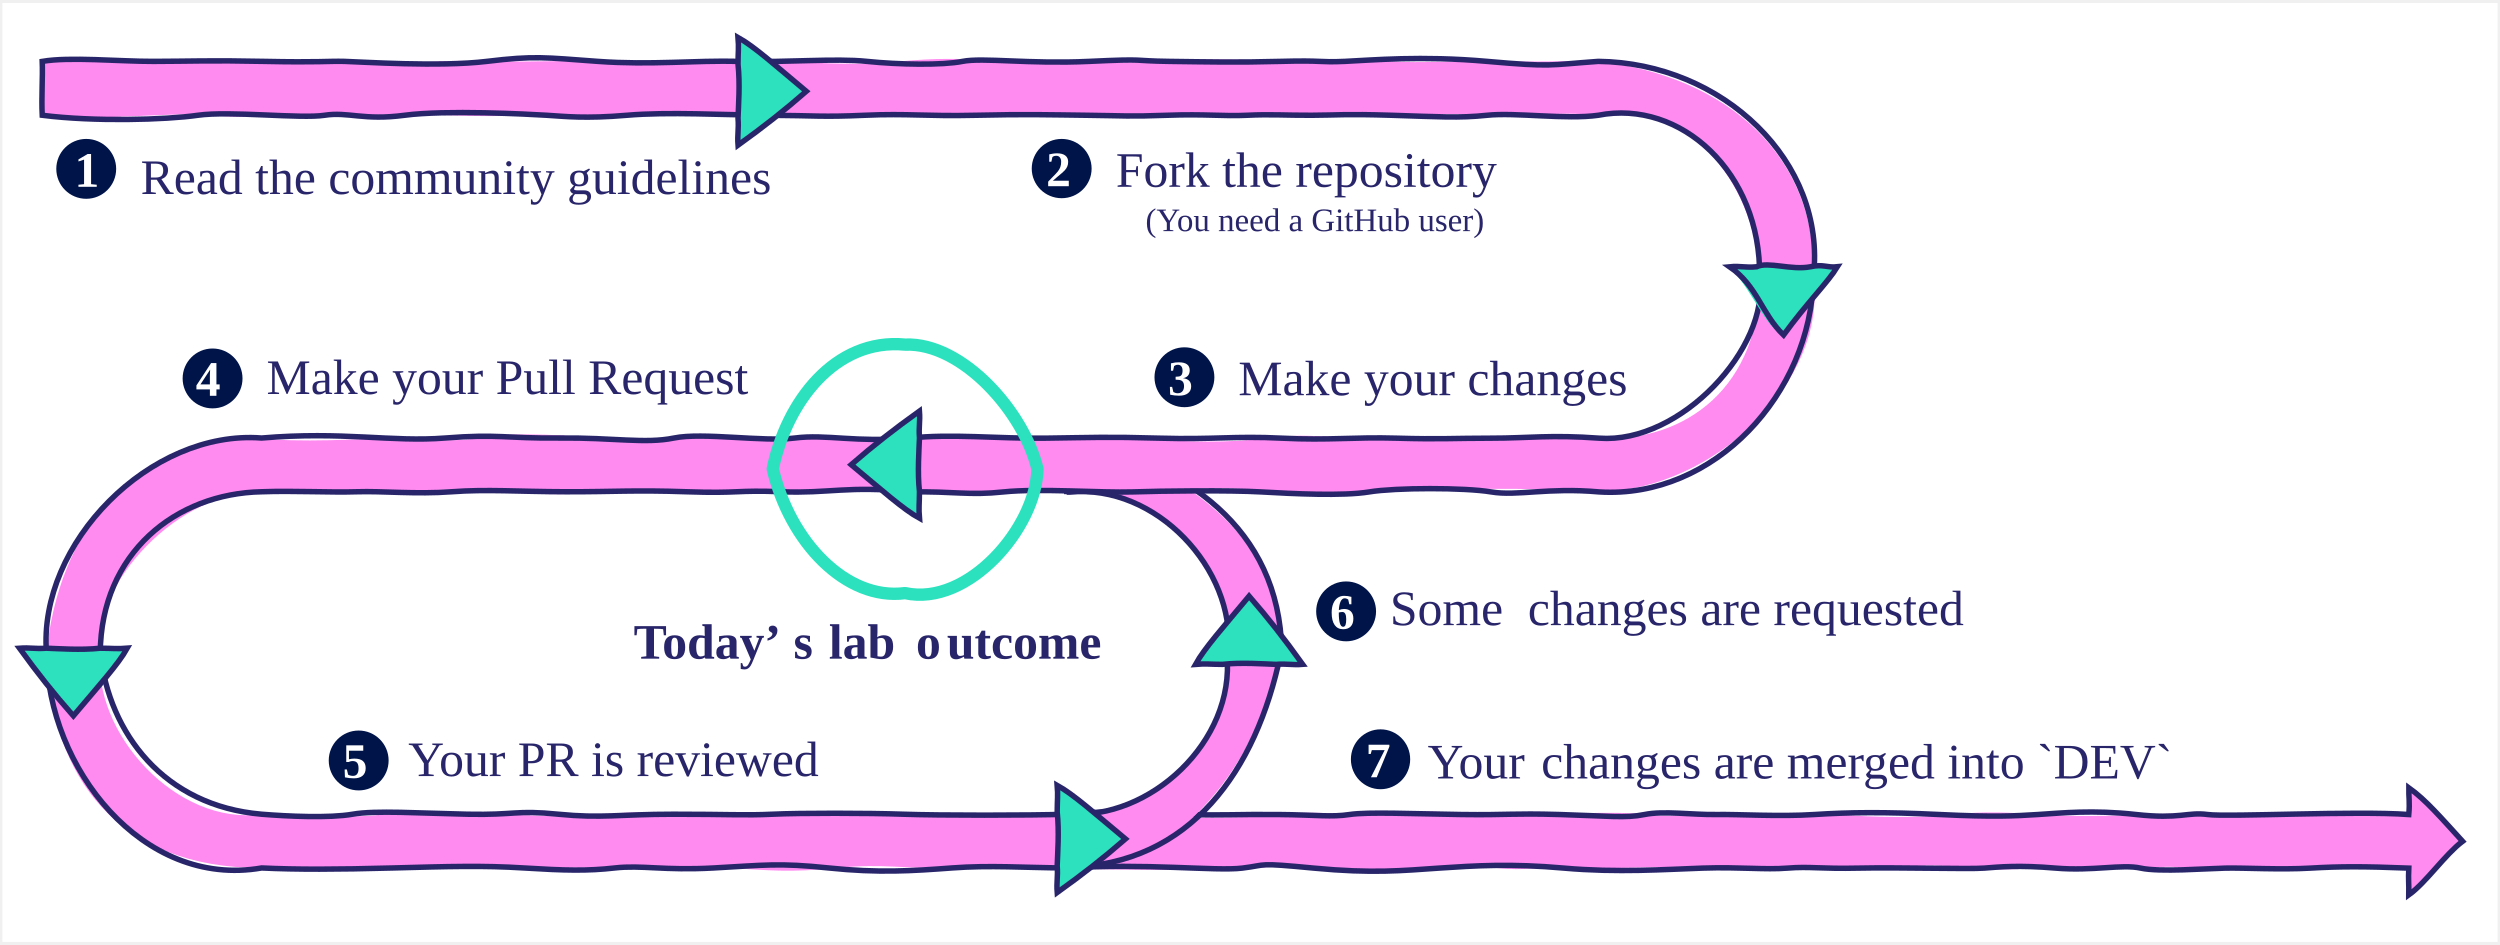
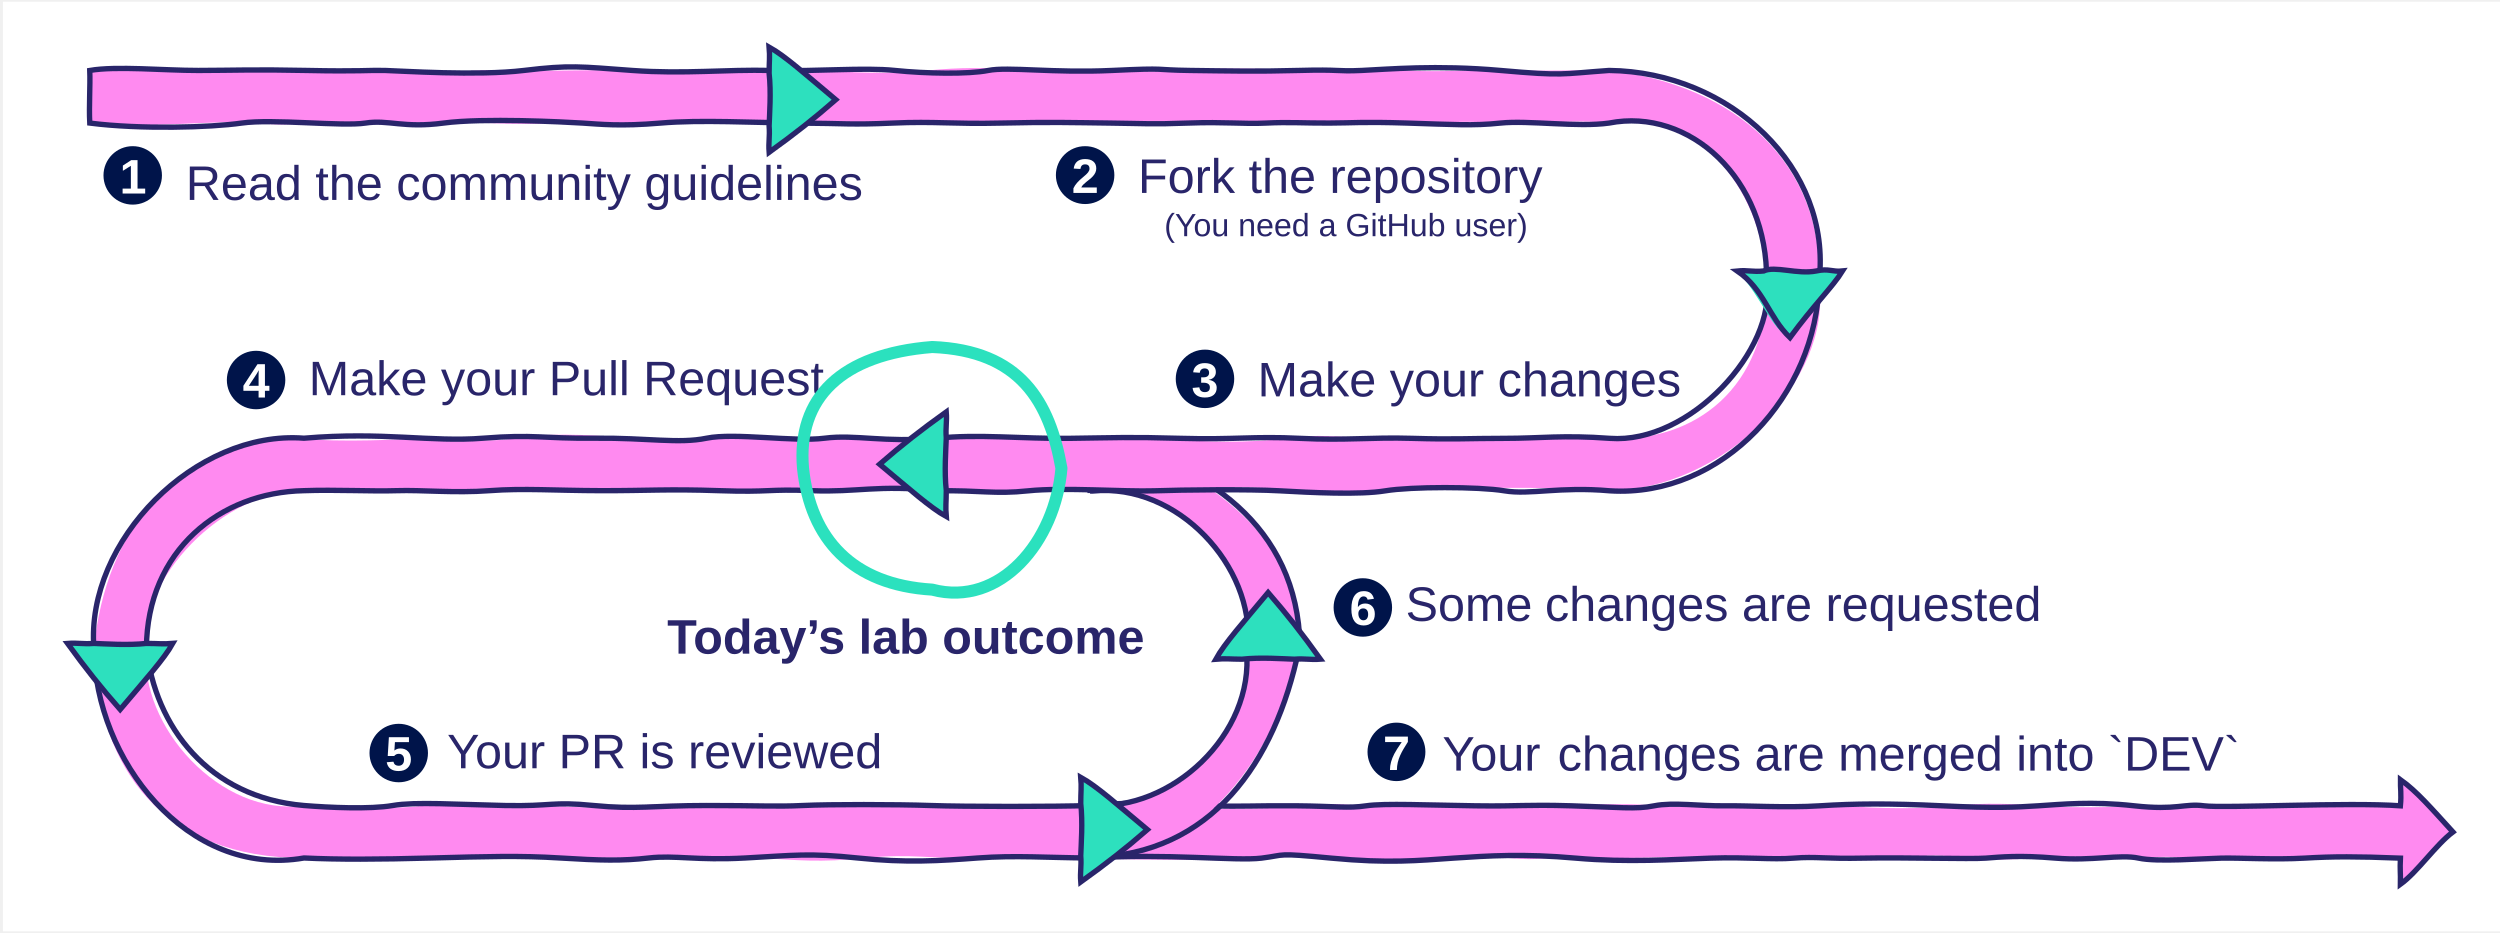
- <svg xmlns="http://www.w3.org/2000/svg" width="4175" height="1577" xml:space="preserve" overflow="hidden">
-   <g transform="translate(-142 -476)">
+ <svg xmlns="http://www.w3.org/2000/svg" width="4276" height="1595" xml:space="preserve" overflow="hidden">
+   <g transform="translate(-59 -458)">
    <g>
-       <rect x="146" y="481" width="4167" height="1568" fill="#FFFFFF" fill-opacity="1" />
+       <rect x="64" y="461" width="4271" height="1590" fill="#FFFFFF" fill-opacity="1" />
      <path d="M0 357 0 357C-12.605 192.895 154.039 45.745 354.116 3.092 355.365 3.037 357.825 3.239 359 3.092 358.845 1.799 358.947 0.797 359 0 358.833 18.15 357.096 24.378 359 47.717 359.124 65.826 356.732 73.864 359 95.433 358.905 94.002 359.105 93.043 359 92.341 357.616 92.237 356.133 92.435 354.116 92.341 218.436 68.776 85.233 210.574 89.302 357 62.636 361.02 19.838 358.31 0 357Z" fill="#FF8AF0" fill-rule="evenodd" fill-opacity="1" transform="matrix(-1 0 0 1 2282.5 1205.5)" />
      <path d="M0 357 0 357C4.126 152.291 162.123 43.392 354.116 3.092 355.429 2.9 357.273 3.228 359 3.092 359.098 1.803 358.926 0.868 359 0 359.084 18.104 360.847 27.059 359 47.717 359.873 70.989 356.941 72.814 359 95.433 359.083 94.517 358.988 93.556 359 92.341 357.231 92.427 355.193 92.187 354.116 92.341 209.473 78.054 77.624 221.602 89.302 357 65.213 360.411 34.337 355.373 0 357Z" stroke="#29256A" stroke-width="9.167" stroke-linecap="butt" stroke-linejoin="miter" stroke-miterlimit="8" stroke-opacity="1" fill="none" fill-rule="evenodd" transform="matrix(-1 0 0 1 2282.5 1205.5)" />
      <path d="M212.5 578.5C247.216 572.195 311.436 583.988 372.129 578.5 432.821 573.012 442.624 573.197 479.785 578.5 516.947 583.803 639.746 574.177 717.372 578.5 794.998 582.823 843.731 580.846 877.001 578.5 910.271 576.154 986.727 579.685 1036.63 578.5 1086.53 577.315 1170.37 578.679 1274.22 578.5 1378.06 578.322 1372.3 584.593 1407.86 578.5 1443.42 572.408 1528.91 589.737 1645.45 578.5 1761.98 567.264 1813.29 582.996 1883.03 578.5 1952.78 574.004 1991.85 583.516 2068.65 578.5 2145.45 573.484 2217.38 575.249 2306.24 578.5 2395.09 581.752 2419.65 575.122 2465.86 578.5 2512.08 581.878 2581.96 577.088 2625.49 578.5 2669.02 579.913 2751.48 577.395 2811.11 578.5 3031.61 603.766 3177.23 741.134 3170.39 938.5L3170.39 938.5C3171.73 938.575 3172.12 938.497 3173.5 938.5 3155.07 939.106 3137.75 937.24 3125.48 938.5 3110.44 940.267 3090.92 938.074 3077.46 938.5 3078.88 938.346 3079.49 938.615 3080.57 938.5 3075.53 786.205 2958.03 632.782 2811.11 668.5 2755.13 663.303 2741.7 667.269 2677.47 668.5 2613.23 669.731 2580.78 663.232 2517.84 668.5 2454.89 673.769 2444.7 669.438 2410.18 668.5 2375.66 667.562 2336.5 668.924 2302.52 668.5 2268.54 668.076 2136.51 662.541 2090.92 668.5 2045.33 674.459 1986.2 662.964 1957.28 668.5 1928.35 674.037 1820.3 665.294 1719.69 668.5 1619.08 671.706 1638.78 672.602 1560.06 668.5 1481.34 664.399 1503.43 673.861 1452.41 668.5 1401.38 663.139 1319.77 667.703 1240.81 668.5 1161.84 669.297 1172.41 672.775 1107.16 668.5 1041.92 664.225 995.526 673.224 895.562 668.5 795.599 663.776 769.457 671.182 657.975 668.5 546.494 665.818 566.723 675.142 498.347 668.5 429.97 661.858 311.391 679.113 212.5 668.5 209.649 632.015 212.438 620.659 212.5 578.5Z" fill="#FF8AF0" fill-rule="evenodd" fill-opacity="1" />
      <path d="M212.5 578.5C258.471 570.624 339.459 578.566 398.114 578.5 456.77 578.434 493.799 576.546 583.729 578.5 673.66 580.454 689.901 577.792 717.372 578.5 744.843 579.208 875.19 588.142 954.959 578.5 1034.73 568.859 1050.81 571.997 1140.57 578.5 1230.33 585.003 1300.12 576.497 1378.16 578.5 1456.2 580.504 1536.52 572.968 1589.76 578.5 1643 584.033 1715.59 585.252 1749.39 578.5 1783.19 571.749 1860.67 583.249 1960.99 578.5 2061.32 573.752 2029.6 577.676 2094.63 578.5 2159.66 579.324 2206.74 580.534 2280.25 578.5 2353.76 576.467 2342.89 580.51 2387.91 578.5 2432.92 576.49 2515.44 568.75 2625.49 578.5 2735.55 588.25 2727.2 584.476 2811.11 578.5 3018.36 580.785 3192.89 745.68 3170.39 938.5L3170.39 938.5C3171.55 938.448 3171.98 938.571 3173.5 938.5 3160.84 938.95 3147.86 938.161 3125.48 938.5 3107.64 940.423 3091.42 939.402 3077.46 938.5 3078.26 938.401 3079.01 938.458 3080.57 938.5 3083.06 763.298 2948.09 641.432 2811.11 668.5 2757.56 676.076 2672.99 663.494 2625.49 668.5 2577.99 673.506 2544 670.903 2465.86 668.5 2387.73 666.097 2375.37 668.327 2332.22 668.5 2289.08 668.674 2264.26 666.566 2224.56 668.5 2184.87 670.434 2155 666.124 2090.92 668.5 2026.84 670.876 2018.59 669.227 1957.28 668.5 1895.96 667.773 1855.22 666.507 1771.66 668.5 1688.11 670.493 1658.69 665.268 1586.05 668.5 1513.41 671.733 1505.09 669.005 1426.42 668.5 1347.75 667.996 1258.7 662.535 1188.83 668.5 1118.96 674.465 1085.31 670.352 1055.19 668.5 1025.07 666.648 886.095 659.372 817.604 668.5 749.113 677.629 723.559 662.342 683.961 668.5 644.363 674.659 525.787 660.832 472.361 668.5 418.934 676.169 299.004 679.55 212.5 668.5 210.995 638.947 213.578 604.534 212.5 578.5Z" stroke="#29256A" stroke-width="9.167" stroke-linecap="butt" stroke-linejoin="miter" stroke-miterlimit="8" stroke-opacity="1" fill="none" fill-rule="evenodd" />
      <path d="M0 1513C1.024 1447.93-3.667 1386.68 0 1309.47 3.667 1232.26-7.817 1158.51 0 1094.41 7.817 1030.32 8.028 963.756 0 902.4-8.028 841.044-5.135 765.825 0 710.387 5.135 654.949 8.434 458.953 0 360.924 3.332 169.082 185.024-20.601 357.496 3.112 358.126 3.088 358.553 3.153 359 3.112 359.05 1.872 358.947 1.395 359 0 360.349 14.455 359.556 30.594 359 48.026 361.216 66.048 360.004 85.247 359 96.053 359.081 94.851 359.128 93.758 359 92.941 358.35 92.954 358.045 93.013 357.496 92.941 177.709 91.102 81.914 215.046 89.75 360.924 96.132 443.689 88.267 454.867 89.75 529.895 91.233 604.923 87.34 641.19 89.75 744.949 92.161 848.709 97.72 850.169 89.75 913.921 81.78 977.672 82.493 1050.22 89.75 1117.45 97.007 1184.69 88.045 1288.59 89.75 1332.51 91.455 1376.43 90.446 1444.87 89.75 1513 52.324 1516.71 34.664 1508.77 0 1513Z" fill="#FF8AF0" fill-rule="evenodd" fill-opacity="1" transform="matrix(-6.12323e-17 -1 -1 6.12323e-17 3173.5 1297.5)" />
      <path d="M0 1513C1.186 1435.77-6.186 1414.16 0 1355.55 6.186 1296.94-1.72 1189.75 0 1140.5 1.72 1091.24 3.027 978.288 0 925.441-3.027 872.595-7.253 788.485 0 744.949 7.253 701.414 7.391 585.488 0 541.416-7.391 497.344 7.679 447.425 0 360.924-12.17 168.651 164.346 7.083 357.496 3.112 358.051 3.163 358.451 3.075 359 3.112 359.05 1.726 358.902 0.687 359 0 359.638 13.779 356.649 37.731 359 48.026 357.484 62.198 359.544 79.51 359 96.053 358.876 94.649 358.852 93.609 359 92.941 358.418 92.87 358.16 92.944 357.496 92.941 242.019 76.049 79.613 224.443 89.75 360.924 95.693 441.742 89.751 478.768 89.75 541.416 89.749 604.064 87.579 626.415 89.75 698.866 91.921 771.317 85.788 811.286 89.75 890.879 93.712 970.472 87.14 1004.18 89.75 1094.41 92.36 1184.65 90.75 1206.85 89.75 1286.43 88.75 1366 97.574 1442.5 89.75 1513 67.506 1509.5 39.159 1508.79 0 1513Z" stroke="#29256A" stroke-width="9.167" stroke-linecap="butt" stroke-linejoin="miter" stroke-miterlimit="8" stroke-opacity="1" fill="none" fill-rule="evenodd" transform="matrix(-6.12323e-17 -1 -1 6.12323e-17 3173.5 1297.5)" />
      <path d="M1925.5 1836.25C1973.47 1837.38 2036.14 1831.73 2067.31 1836.25 2098.48 1840.77 2183.81 1845.52 2276.3 1836.25 2368.79 1826.98 2399.75 1843.18 2440.51 1836.25 2481.26 1829.32 2553.93 1829.45 2582.32 1836.25 2610.71 1843.05 2674.44 1835.01 2701.74 1836.25 2729.04 1837.49 2835.75 1829.24 2888.34 1836.25 2940.92 1843.26 3002.15 1830.2 3074.93 1836.25 3147.71 1842.3 3171.06 1831.34 3216.75 1836.25 3262.43 1841.16 3351.43 1842.1 3403.34 1836.25 3455.26 1830.4 3500.52 1832.83 3545.16 1836.25 3589.79 1839.67 3664.36 1839.28 3731.75 1836.25 3799.15 1833.22 3862.71 1834.09 3895.96 1836.25 3929.21 1838.41 4044.36 1836.4 4164.66 1836.25 4162.69 1821.62 4162.84 1805.3 4164.66 1791.5 4195.75 1818.46 4210.96 1841.64 4254.5 1881 4226.4 1911.57 4185.53 1952.88 4164.66 1970.5 4163.51 1957.59 4166.53 1940.26 4164.66 1925.75 4085.14 1915.58 4045.75 1923.75 3955.67 1925.75 3865.58 1927.75 3835.41 1932.8 3791.46 1925.75 3747.52 1918.7 3712.25 1931.53 3649.65 1925.75 3587.05 1919.97 3471.63 1933.96 3418.27 1925.75 3364.91 1917.54 3350.91 1922.9 3298.85 1925.75 3246.79 1928.6 3217.29 1925.8 3157.04 1925.75 3096.78 1925.7 3040.68 1931.55 2992.83 1925.75 2944.98 1919.95 2824.79 1928.66 2761.45 1925.75 2698.11 1922.84 2695.18 1930.79 2642.03 1925.75 2588.88 1920.71 2568.99 1924.96 2522.61 1925.75 2476.22 1926.54 2399.24 1930.6 2358.4 1925.75 2317.57 1920.9 2272.89 1922.11 2238.98 1925.75 2205.07 1929.39 2027.45 1930.32 1925.5 1925.75 1925.93 1902.54 1929.66 1871.53 1925.5 1836.25Z" fill="#FF8AF0" fill-rule="evenodd" fill-opacity="1" />
      <path d="M1925.5 1836.25C2003.8 1827.11 2090.54 1834.51 2134.49 1836.25 2178.43 1837.99 2209.59 1835.64 2276.3 1836.25 2343.01 1836.86 2364.79 1840.9 2395.72 1836.25 2426.66 1831.6 2502.73 1835.15 2582.32 1836.25 2661.91 1837.35 2664.94 1833.91 2746.52 1836.25 2828.11 1838.59 2856.43 1842.75 2888.34 1836.25 2920.25 1829.75 2968.64 1836.87 3007.76 1836.25 3046.88 1835.63 3113.28 1840.02 3171.96 1836.25 3230.64 1832.48 3288.28 1831.77 3380.95 1836.25 3473.62 1840.73 3505.62 1838.68 3545.16 1836.25 3584.69 1833.82 3636.3 1828.12 3709.36 1836.25 3782.42 1844.38 3794.72 1831.74 3828.78 1836.25 3862.85 1840.76 4075.48 1829.73 4164.66 1836.25 4166.58 1815.71 4164.41 1806.7 4164.66 1791.5 4193 1811.71 4217.89 1840.86 4254.5 1881 4225.39 1902.75 4193.56 1949.85 4164.66 1970.5 4165.02 1948.95 4163.68 1946.57 4164.66 1925.75 4088.37 1922.82 4051.06 1922.8 4000.45 1925.75 3949.85 1928.7 3890.71 1925.1 3858.64 1925.75 3826.57 1926.4 3748.52 1932.7 3716.83 1925.75 3685.13 1918.8 3637.56 1931.02 3575.01 1925.75 3512.47 1920.48 3481.21 1923.76 3455.59 1925.75 3429.97 1927.74 3312.46 1924.26 3246.6 1925.75 3180.74 1927.24 3165.36 1922.7 3127.18 1925.75 3089 1928.8 3048.09 1923.63 2985.37 1925.75 2922.65 1927.87 2842.63 1933.65 2753.99 1925.75 2665.35 1917.85 2604.9 1921.68 2545 1925.75 2485.1 1929.82 2433.77 1935.1 2336.01 1925.75 2238.25 1916.4 2260.44 1920.36 2216.59 1925.75 2172.74 1931.14 2053.04 1917.04 1925.5 1925.75 1922.15 1893.53 1921.47 1872.73 1925.5 1836.25Z" stroke="#29256A" stroke-width="9.167" stroke-linecap="butt" stroke-linejoin="miter" stroke-miterlimit="8" stroke-opacity="1" fill="none" fill-rule="evenodd" />
      <path d="M236 758C236 730.386 258.386 708 286 708 313.614 708 336 730.386 336 758 336 785.614 313.614 808 286 808 258.386 808 236 785.614 236 758Z" fill="#00144A" fill-rule="evenodd" fill-opacity="1" />
-       <text fill="#FFFFFF" fill-opacity="1" font-family="11,11_MSFontService,sans-serif" font-style="normal" font-variant="normal" font-weight="700" font-stretch="normal" font-size="83" text-anchor="start" direction="ltr" writing-mode="lr-tb" unicode-bidi="normal" text-decoration="none" transform="matrix(1 0 0 1 266.343 788)">1</text>
-       <text fill="#29256A" fill-opacity="1" font-family="72 Brand,72 Brand_MSFontService,sans-serif" font-style="normal" font-variant="normal" font-weight="400" font-stretch="normal" font-size="83" text-anchor="start" direction="ltr" writing-mode="lr-tb" unicode-bidi="normal" text-decoration="none" transform="matrix(1 0 0 1 376.837 800)">Read the community guidelines</text>
+       <text fill="#FFFFFF" fill-opacity="1" font-family="Arial,Arial_MSFontService,sans-serif" font-style="normal" font-variant="normal" font-weight="700" font-stretch="normal" font-size="83" text-anchor="start" direction="ltr" writing-mode="lr-tb" unicode-bidi="normal" text-decoration="none" transform="matrix(1 0 0 1 263.478 789)">1</text>
+       <text fill="#29256A" fill-opacity="1" font-family="Arial,Arial_MSFontService,sans-serif" font-style="normal" font-variant="normal" font-weight="400" font-stretch="normal" font-size="83" text-anchor="start" direction="ltr" writing-mode="lr-tb" unicode-bidi="normal" text-decoration="none" transform="matrix(1 0 0 1 376.837 800)">Read the community guidelines</text>
      <path d="M1865 757.5C1865 730.162 1887.39 708 1915 708 1942.61 708 1965 730.162 1965 757.5 1965 784.838 1942.61 807 1915 807 1887.39 807 1865 784.838 1865 757.5Z" fill="#00144A" fill-rule="evenodd" fill-opacity="1" />
-       <text fill="#FFFFFF" fill-opacity="1" font-family="11,11_MSFontService,sans-serif" font-style="normal" font-variant="normal" font-weight="700" font-stretch="normal" font-size="83" text-anchor="start" direction="ltr" writing-mode="lr-tb" unicode-bidi="normal" text-decoration="none" transform="matrix(1 0 0 1 1888.95 787)">2</text>
-       <text fill="#29256A" fill-opacity="1" font-family="72 Brand,72 Brand_MSFontService,sans-serif" font-style="normal" font-variant="normal" font-weight="400" font-stretch="normal" font-size="83" text-anchor="start" direction="ltr" writing-mode="lr-tb" unicode-bidi="normal" text-decoration="none" transform="matrix(1 0 0 1 2005.46 788)">Fork the repository</text>
+       <text fill="#FFFFFF" fill-opacity="1" font-family="Arial,Arial_MSFontService,sans-serif" font-style="normal" font-variant="normal" font-weight="700" font-stretch="normal" font-size="83" text-anchor="start" direction="ltr" writing-mode="lr-tb" unicode-bidi="normal" text-decoration="none" transform="matrix(1 0 0 1 1892.1 788)">2</text>
+       <text fill="#29256A" fill-opacity="1" font-family="Arial,Arial_MSFontService,sans-serif" font-style="normal" font-variant="normal" font-weight="400" font-stretch="normal" font-size="83" text-anchor="start" direction="ltr" writing-mode="lr-tb" unicode-bidi="normal" text-decoration="none" transform="matrix(1 0 0 1 2005.46 788)">Fork the repository</text>
      <path d="M2070 1106C2070 1078.39 2092.39 1056 2120 1056 2147.61 1056 2170 1078.39 2170 1106 2170 1133.61 2147.61 1156 2120 1156 2092.39 1156 2070 1133.61 2070 1106Z" fill="#00144A" fill-rule="evenodd" fill-opacity="1" />
-       <text fill="#FFFFFF" fill-opacity="1" font-family="11,11_MSFontService,sans-serif" font-style="normal" font-variant="normal" font-weight="700" font-stretch="normal" font-size="83" text-anchor="start" direction="ltr" writing-mode="lr-tb" unicode-bidi="normal" text-decoration="none" transform="matrix(1 0 0 1 2092.59 1136)">3</text>
-       <text fill="#29256A" fill-opacity="1" font-family="72 Brand,72 Brand_MSFontService,sans-serif" font-style="normal" font-variant="normal" font-weight="400" font-stretch="normal" font-size="83" text-anchor="start" direction="ltr" writing-mode="lr-tb" unicode-bidi="normal" text-decoration="none" transform="matrix(1 0 0 1 2209.96 1136)">Make your changes</text>
+       <text fill="#FFFFFF" fill-opacity="1" font-family="Arial,Arial_MSFontService,sans-serif" font-style="normal" font-variant="normal" font-weight="700" font-stretch="normal" font-size="83" text-anchor="start" direction="ltr" writing-mode="lr-tb" unicode-bidi="normal" text-decoration="none" transform="matrix(1 0 0 1 2096.89 1137)">3</text>
+       <text fill="#29256A" fill-opacity="1" font-family="Arial,Arial_MSFontService,sans-serif" font-style="normal" font-variant="normal" font-weight="400" font-stretch="normal" font-size="83" text-anchor="start" direction="ltr" writing-mode="lr-tb" unicode-bidi="normal" text-decoration="none" transform="matrix(1 0 0 1 2209.96 1136)">Make your changes</text>
      <path d="M447 1108C447 1080.39 469.386 1058 497 1058 524.614 1058 547 1080.39 547 1108 547 1135.61 524.614 1158 497 1158 469.386 1158 447 1135.61 447 1108Z" fill="#00144A" fill-rule="evenodd" fill-opacity="1" />
-       <text fill="#FFFFFF" fill-opacity="1" font-family="11,11_MSFontService,sans-serif" font-style="normal" font-variant="normal" font-weight="700" font-stretch="normal" font-size="83" text-anchor="start" direction="ltr" writing-mode="lr-tb" unicode-bidi="normal" text-decoration="none" transform="matrix(1 0 0 1 468.891 1137)">4</text>
-       <text fill="#29256A" fill-opacity="1" font-family="72 Brand,72 Brand_MSFontService,sans-serif" font-style="normal" font-variant="normal" font-weight="400" font-stretch="normal" font-size="83" text-anchor="start" direction="ltr" writing-mode="lr-tb" unicode-bidi="normal" text-decoration="none" transform="matrix(1 0 0 1 587.116 1134)">Make your Pull Request</text>
+       <text fill="#FFFFFF" fill-opacity="1" font-family="Arial,Arial_MSFontService,sans-serif" font-style="normal" font-variant="normal" font-weight="700" font-stretch="normal" font-size="83" text-anchor="start" direction="ltr" writing-mode="lr-tb" unicode-bidi="normal" text-decoration="none" transform="matrix(1 0 0 1 474.048 1138)">4</text>
+       <text fill="#29256A" fill-opacity="1" font-family="Arial,Arial_MSFontService,sans-serif" font-style="normal" font-variant="normal" font-weight="400" font-stretch="normal" font-size="83" text-anchor="start" direction="ltr" writing-mode="lr-tb" unicode-bidi="normal" text-decoration="none" transform="matrix(1 0 0 1 587.116 1134)">Make your Pull Request</text>
      <path d="M691 1746C691 1718.39 713.386 1696 741 1696 768.614 1696 791 1718.39 791 1746 791 1773.61 768.614 1796 741 1796 713.386 1796 691 1773.61 691 1746Z" fill="#00144A" fill-rule="evenodd" fill-opacity="1" />
-       <text fill="#FFFFFF" fill-opacity="1" font-family="11,11_MSFontService,sans-serif" font-style="normal" font-variant="normal" font-weight="700" font-stretch="normal" font-size="83" text-anchor="start" direction="ltr" writing-mode="lr-tb" unicode-bidi="normal" text-decoration="none" transform="matrix(1 0 0 1 714.226 1775)">5</text>
-       <text fill="#29256A" fill-opacity="1" font-family="72 Brand,72 Brand_MSFontService,sans-serif" font-style="normal" font-variant="normal" font-weight="400" font-stretch="normal" font-size="83" text-anchor="start" direction="ltr" writing-mode="lr-tb" unicode-bidi="normal" text-decoration="none" transform="matrix(1 0 0 1 823.719 1772)">Your PR is reviewed</text>
+       <text fill="#FFFFFF" fill-opacity="1" font-family="Arial,Arial_MSFontService,sans-serif" font-style="normal" font-variant="normal" font-weight="700" font-stretch="normal" font-size="83" text-anchor="start" direction="ltr" writing-mode="lr-tb" unicode-bidi="normal" text-decoration="none" transform="matrix(1 0 0 1 717.95 1776)">5</text>
+       <text fill="#29256A" fill-opacity="1" font-family="Arial,Arial_MSFontService,sans-serif" font-style="normal" font-variant="normal" font-weight="400" font-stretch="normal" font-size="83" text-anchor="start" direction="ltr" writing-mode="lr-tb" unicode-bidi="normal" text-decoration="none" transform="matrix(1 0 0 1 823.719 1772)">Your PR is reviewed</text>
      <path d="M2340 1497C2340 1469.39 2362.39 1447 2390 1447 2417.61 1447 2440 1469.39 2440 1497 2440 1524.61 2417.61 1547 2390 1547 2362.39 1547 2340 1524.61 2340 1497Z" fill="#00144A" fill-rule="evenodd" fill-opacity="1" />
-       <text fill="#FFFFFF" fill-opacity="1" font-family="11,11_MSFontService,sans-serif" font-style="normal" font-variant="normal" font-weight="700" font-stretch="normal" font-size="83" text-anchor="start" direction="ltr" writing-mode="lr-tb" unicode-bidi="normal" text-decoration="none" transform="matrix(1 0 0 1 2363.04 1526)">6</text>
-       <text fill="#29256A" fill-opacity="1" font-family="72 Brand,72 Brand_MSFontService,sans-serif" font-style="normal" font-variant="normal" font-weight="400" font-stretch="normal" font-size="83" text-anchor="start" direction="ltr" writing-mode="lr-tb" unicode-bidi="normal" text-decoration="none" transform="matrix(1 0 0 1 2463.16 1520)">Some </text>
-       <text fill="#29256A" fill-opacity="1" font-family="72 Brand,72 Brand_MSFontService,sans-serif" font-style="normal" font-variant="normal" font-weight="400" font-stretch="normal" font-size="83" text-anchor="start" direction="ltr" writing-mode="lr-tb" unicode-bidi="normal" text-decoration="none" transform="matrix(1 0 0 1 2693.47 1520)">changes are requested</text>
+       <text fill="#FFFFFF" fill-opacity="1" font-family="Arial,Arial_MSFontService,sans-serif" font-style="normal" font-variant="normal" font-weight="700" font-stretch="normal" font-size="83" text-anchor="start" direction="ltr" writing-mode="lr-tb" unicode-bidi="normal" text-decoration="none" transform="matrix(1 0 0 1 2367.33 1527)">6</text>
+       <text fill="#29256A" fill-opacity="1" font-family="Arial,Arial_MSFontService,sans-serif" font-style="normal" font-variant="normal" font-weight="400" font-stretch="normal" font-size="83" text-anchor="start" direction="ltr" writing-mode="lr-tb" unicode-bidi="normal" text-decoration="none" transform="matrix(1 0 0 1 2463.16 1520)">Some </text>
+       <text fill="#29256A" fill-opacity="1" font-family="Arial,Arial_MSFontService,sans-serif" font-style="normal" font-variant="normal" font-weight="400" font-stretch="normal" font-size="83" text-anchor="start" direction="ltr" writing-mode="lr-tb" unicode-bidi="normal" text-decoration="none" transform="matrix(1 0 0 1 2701.49 1520)">changes are requested</text>
      <path d="M0 1444C-3.999 1405.46 0.345 1335.09 0 1263.73-0.345 1192.37 1.647 1135.35 0 1083.46-1.647 1031.56 7.35 979.664 0 914-7.35 848.335-8.804 765.323 0 722.911 8.804 680.5-1.356 606.576 0 575.088 1.356 543.6 8.404 412.213 0 362.367-4.96 142.979 159.083 23.214 359 3.111L359 3.111C358.869 2.054 358.984 1.255 359 0 359.515 15.971 357.497 29.57 359 48.018 360.966 61.291 359.698 80.602 359 96.036 359.137 94.582 358.917 93.892 359 92.925 243.327 77.408 87.229 225.26 89.75 362.367 94.706 423.514 92.579 482.641 89.75 564.272 86.921 645.902 83.752 697.317 89.75 766.177 95.748 835.036 94.304 891.274 89.75 935.632 85.196 979.991 88.113 1035.05 89.75 1115.9 91.387 1196.76 78.473 1364.1 89.75 1444 47.955 1442.12 43.894 1440.86 0 1444Z" fill="#FF8AF0" fill-rule="evenodd" fill-opacity="1" transform="matrix(1.83697e-16 1 1 -1.83697e-16 216.5 1207.5)" />
      <path d="M0 1444C7.885 1355.17-6.802 1305.48 0 1252.91 6.802 1200.34-9.876 1099.14 0 1051.01 9.876 1002.87-0.842 951.128 0 859.918 0.842 768.708-7.066 758.394 0 668.83 7.066 579.265-11.541 498.726 0 362.367-14.379 176.89 175.837-11.333 359 3.111L359 3.111C359.098 1.814 359.093 1.318 359 0 356.807 18.346 359.56 25.146 359 48.018 360.018 65.071 357.873 82.227 359 96.036 358.851 94.947 359.143 94.162 359 92.925 191.906 94.17 92.537 219.31 89.75 362.367 87.762 416.21 91.19 477.974 89.75 521.006 88.31 564.039 94.184 620.483 89.75 679.646 85.316 738.808 89.571 790.736 89.75 870.734 89.929 950.733 86.667 983.907 89.75 1072.64 92.833 1161.37 86.595 1154.23 89.75 1231.28 92.905 1308.33 79.355 1343.37 89.75 1444 71.251 1440.77 39.41 1445.81 0 1444Z" stroke="#29256A" stroke-width="9.167" stroke-linecap="butt" stroke-linejoin="miter" stroke-miterlimit="8" stroke-opacity="1" fill="none" fill-rule="evenodd" transform="matrix(1.83697e-16 1 1 -1.83697e-16 216.5 1207.5)" />
      <path d="M2398 1744C2398 1716.39 2420.16 1694 2447.5 1694 2474.84 1694 2497 1716.39 2497 1744 2497 1771.61 2474.84 1794 2447.5 1794 2420.16 1794 2398 1771.61 2398 1744Z" fill="#00144A" fill-rule="evenodd" fill-opacity="1" />
-       <text fill="#FFFFFF" fill-opacity="1" font-family="11,11_MSFontService,sans-serif" font-style="normal" font-variant="normal" font-weight="700" font-stretch="normal" font-size="83" text-anchor="start" direction="ltr" writing-mode="lr-tb" unicode-bidi="normal" text-decoration="none" transform="matrix(1 0 0 1 2422.81 1774)">7</text>
-       <text fill="#29256A" fill-opacity="1" font-family="72 Brand,72 Brand_MSFontService,sans-serif" font-style="normal" font-variant="normal" font-weight="400" font-stretch="normal" font-size="83" text-anchor="start" direction="ltr" writing-mode="lr-tb" unicode-bidi="normal" text-decoration="none" transform="matrix(1 0 0 1 2526.12 1776)">Your</text>
-       <text fill="#29256A" fill-opacity="1" font-family="72 Brand,72 Brand_MSFontService,sans-serif" font-style="normal" font-variant="normal" font-weight="400" font-stretch="normal" font-size="83" text-anchor="start" direction="ltr" writing-mode="lr-tb" unicode-bidi="normal" text-decoration="none" transform="matrix(1 0 0 1 2715.76 1776)">changes are merged into `DEV`</text>
+       <text fill="#FFFFFF" fill-opacity="1" font-family="Arial,Arial_MSFontService,sans-serif" font-style="normal" font-variant="normal" font-weight="700" font-stretch="normal" font-size="83" text-anchor="start" direction="ltr" writing-mode="lr-tb" unicode-bidi="normal" text-decoration="none" transform="matrix(1 0 0 1 2424.53 1775)">7</text>
+       <text fill="#29256A" fill-opacity="1" font-family="Arial,Arial_MSFontService,sans-serif" font-style="normal" font-variant="normal" font-weight="400" font-stretch="normal" font-size="83" text-anchor="start" direction="ltr" writing-mode="lr-tb" unicode-bidi="normal" text-decoration="none" transform="matrix(1 0 0 1 2526.12 1776)">Your</text>
+       <text fill="#29256A" fill-opacity="1" font-family="Arial,Arial_MSFontService,sans-serif" font-style="normal" font-variant="normal" font-weight="400" font-stretch="normal" font-size="83" text-anchor="start" direction="ltr" writing-mode="lr-tb" unicode-bidi="normal" text-decoration="none" transform="matrix(1 0 0 1 2723.2 1776)">changes are merged into `DEV`</text>
      <path d="M1374.5 583.5 1374.5 583.5C1373.25 570.286 1375.95 552.691 1374.5 538.5 1408.95 559.196 1441.69 596.176 1488.5 628.5 1464.33 651.895 1426.16 677.051 1374.5 718.5 1375.05 708.26 1373.53 684.121 1374.5 673.5 1376.01 653.83 1376.55 606.641 1374.5 583.5Z" fill="#2DE0BE" fill-rule="evenodd" fill-opacity="1" />
      <path d="M1374.5 583.5 1374.5 583.5C1374.57 562.088 1375.98 556.202 1374.5 538.5 1401.71 553.551 1437.36 585.83 1488.5 628.5 1450.44 661.669 1418.24 686.972 1374.5 718.5 1373.12 700.471 1375.96 692.586 1374.5 673.5 1375.14 654.285 1378.08 615.442 1374.5 583.5Z" stroke="#29256A" stroke-width="9.167" stroke-linecap="butt" stroke-linejoin="miter" stroke-miterlimit="8" stroke-opacity="1" fill="none" fill-rule="evenodd" />
      <path d="M3165.5 921.5 3165.5 921.5C3178.71 918.897 3196.31 926.097 3210.5 921.5 3197.78 962.25 3147.12 984.195 3120.5 1035.5 3086.84 1019.43 3075.37 970.459 3030.5 921.5 3040.74 918.897 3064.88 923.676 3075.5 921.5 3095.17 918.508 3142.36 928.047 3165.5 921.5Z" fill="#2DE0BE" fill-rule="evenodd" fill-opacity="1" />
      <path d="M3165.5 921.5 3165.5 921.5C3186.91 916.618 3192.8 923.428 3210.5 921.5 3194.31 947.811 3159.75 981.655 3120.5 1035.5 3083.91 1000.14 3076.85 953.545 3030.5 921.5 3048.53 919.672 3056.41 923.413 3075.5 921.5 3094.71 912.245 3133.56 927.779 3165.5 921.5Z" stroke="#29256A" stroke-width="9.167" stroke-linecap="butt" stroke-linejoin="miter" stroke-miterlimit="8" stroke-opacity="1" fill="none" fill-rule="evenodd" />
      <path d="M1677.5 1296.75 1677.5 1296.75C1678.75 1309.89 1676.05 1327.39 1677.5 1341.5 1643.05 1320.92 1610.31 1284.14 1563.5 1252 1587.67 1228.73 1625.84 1203.72 1677.5 1162.5 1676.95 1172.68 1678.47 1196.69 1677.5 1207.25 1675.99 1226.81 1675.45 1273.74 1677.5 1296.75Z" fill="#2DE0BE" fill-rule="evenodd" fill-opacity="1" />
      <path d="M1677.5 1296.75 1677.5 1296.75C1677.43 1318.04 1676.02 1323.9 1677.5 1341.5 1650.29 1326.53 1614.64 1294.43 1563.5 1252 1601.56 1219.02 1633.76 1193.85 1677.5 1162.5 1678.88 1180.43 1676.04 1188.27 1677.5 1207.25 1676.86 1226.36 1673.92 1264.99 1677.5 1296.75Z" stroke="#29256A" stroke-width="9.167" stroke-linecap="butt" stroke-linejoin="miter" stroke-miterlimit="8" stroke-opacity="1" fill="none" fill-rule="evenodd" />
      <path d="M1923.5 1925.5C1856.21 1916.12 1810.16 1923.32 1731.43 1925.5 1652.7 1927.68 1618.58 1917.33 1539.35 1925.5 1460.13 1933.67 1423.45 1929.18 1360.73 1925.5 1298.01 1921.82 1250.51 1926.6 1155.21 1925.5 1059.91 1924.4 1075.1 1926.63 1003.47 1925.5 931.849 1924.37 873.978 1922.95 824.845 1925.5 775.712 1928.05 669.369 1920.44 578.992 1925.5 338.442 1925.6 227.484 1774.41 219.612 1566.5L219.612 1566.5C218.937 1566.6 217.998 1566.37 216.5 1566.5 233.32 1566.53 245.897 1565.28 264.535 1566.5 287.248 1566.23 296.687 1564.86 312.57 1566.5 311.499 1566.39 310.136 1566.38 309.457 1566.5 296.111 1699.76 436.833 1855.79 578.992 1835.75 645.232 1834.07 724.692 1844.52 784.51 1835.75 844.327 1826.98 883.165 1834.57 963.137 1835.75 1043.11 1836.93 1090.24 1843.4 1155.21 1835.75 1220.18 1828.1 1290.85 1837.9 1360.73 1835.75 1430.6 1833.6 1472.25 1831.91 1579.69 1835.75 1687.13 1839.59 1792.5 1837.28 1923.5 1835.75 1926.24 1856.86 1924.49 1890.3 1923.5 1925.5Z" fill="#FF8AF0" fill-rule="evenodd" fill-opacity="1" />
      <path d="M1923.5 1925.5C1850.27 1925.06 1796.15 1920.64 1731.43 1925.5 1666.71 1930.36 1608.89 1934.24 1525.91 1925.5 1442.93 1916.76 1417.62 1920.89 1333.84 1925.5 1250.06 1930.11 1213.41 1920.39 1168.66 1925.5 1123.9 1930.61 1085.26 1929.79 1016.92 1925.5 948.58 1921.21 891.793 1922.96 797.955 1925.5 704.116 1928.04 638.297 1928.3 578.992 1925.5 379.798 1960.33 221.612 1757.54 219.612 1566.5L219.612 1566.5C218.58 1566.47 218.027 1566.53 216.5 1566.5 240.217 1567.64 249.273 1565.12 264.535 1566.5 280.852 1564.47 297.574 1565.54 312.57 1566.5 311.932 1566.46 310.844 1566.41 309.457 1566.5 324.124 1700.73 415.707 1821.86 578.992 1835.75 622.446 1839.26 691.788 1842.5 730.729 1835.75 769.67 1829 841.907 1834.09 922.802 1835.75 1003.7 1837.41 1001.96 1828.57 1074.54 1835.75 1147.12 1842.92 1175.54 1835.8 1266.61 1835.75 1357.69 1835.7 1385.59 1837.95 1431.79 1835.75 1477.99 1833.55 1591.65 1833.68 1650.76 1835.75 1709.86 1837.82 1862.19 1837.85 1923.5 1835.75 1919.43 1861.4 1922.93 1901.13 1923.5 1925.5Z" stroke="#29256A" stroke-width="9.167" stroke-linecap="butt" stroke-linejoin="miter" stroke-miterlimit="8" stroke-opacity="1" fill="none" fill-rule="evenodd" />
      <path d="M309.5 1558.5 309.5 1558.5C322.714 1557.26 340.309 1559.93 354.5 1558.5 333.804 1592.65 296.824 1625.11 264.5 1671.5 241.105 1647.55 215.95 1609.71 174.5 1558.5 184.74 1559.04 208.88 1557.53 219.5 1558.5 239.17 1559.99 286.359 1560.53 309.5 1558.5Z" fill="#2DE0BE" fill-rule="evenodd" fill-opacity="1" />
      <path d="M309.5 1558.5 309.5 1558.5C330.912 1558.57 336.798 1559.96 354.5 1558.5 339.449 1585.47 307.17 1620.8 264.5 1671.5 231.331 1633.78 206.028 1601.86 174.5 1558.5 192.529 1557.13 200.414 1559.95 219.5 1558.5 238.715 1559.14 277.558 1562.05 309.5 1558.5Z" stroke="#29256A" stroke-width="9.167" stroke-linecap="butt" stroke-linejoin="miter" stroke-miterlimit="8" stroke-opacity="1" fill="none" fill-rule="evenodd" />
      <path d="M0 358 0 358C-12.64 193.435 154.468 45.873 355.103 3.1 356.355 3.045 358.822 3.248 360 3.1 359.845 1.805 359.947 0.8 360 0 359.833 18.201 358.091 24.446 360 47.85 360.125 66.01 357.726 74.071 360 95.701 359.905 94.265 360.106 93.303 360 92.6 358.613 92.495 357.126 92.694 355.103 92.6 219.045 68.968 85.47 211.164 89.551 358 62.81 362.032 19.894 359.314 0 358Z" fill="#FF8AF0" fill-rule="evenodd" fill-opacity="1" transform="matrix(-6.12323e-17 -1 -1 6.12323e-17 2283.5 1924.5)" />
      <path d="M0 358 0 358C4.138 152.718 162.574 43.514 355.103 3.1 356.419 2.908 358.268 3.237 360 3.1 360.099 1.808 359.926 0.871 360 0 360.085 18.155 361.852 27.135 360 47.85 360.876 71.188 357.936 73.018 360 95.701 360.084 94.782 359.988 93.819 360 92.6 358.227 92.686 356.182 92.445 355.103 92.6 210.057 78.273 77.841 222.223 89.551 358 65.395 361.421 34.432 356.369 0 358Z" stroke="#29256A" stroke-width="9.167" stroke-linecap="butt" stroke-linejoin="miter" stroke-miterlimit="8" stroke-opacity="1" fill="none" fill-rule="evenodd" transform="matrix(-6.12323e-17 -1 -1 6.12323e-17 2283.5 1924.5)" />
      <path d="M2183.25 1585.5 2183.25 1585.5C2170.11 1586.75 2152.61 1584.05 2138.5 1585.5 2159.08 1551.05 2195.86 1518.31 2228 1471.5 2251.27 1495.67 2276.28 1533.84 2317.5 1585.5 2307.32 1584.95 2283.31 1586.47 2272.75 1585.5 2253.19 1583.99 2206.26 1583.45 2183.25 1585.5Z" fill="#2DE0BE" fill-rule="evenodd" fill-opacity="1" />
      <path d="M2183.25 1585.5 2183.25 1585.5C2161.96 1585.43 2156.1 1584.02 2138.5 1585.5 2153.47 1558.29 2185.57 1522.64 2228 1471.5 2260.98 1509.56 2286.15 1541.76 2317.5 1585.5 2299.57 1586.88 2291.73 1584.04 2272.75 1585.5 2253.64 1584.86 2215.01 1581.92 2183.25 1585.5Z" stroke="#29256A" stroke-width="9.167" stroke-linecap="butt" stroke-linejoin="miter" stroke-miterlimit="8" stroke-opacity="1" fill="none" fill-rule="evenodd" />
      <path d="M1907.5 1832.25 1907.5 1832.25C1906.25 1819.11 1908.95 1801.61 1907.5 1787.5 1941.95 1808.08 1974.69 1844.86 2021.5 1877 1997.33 1900.27 1959.16 1925.28 1907.5 1966.5 1908.05 1956.32 1906.53 1932.31 1907.5 1921.75 1909.01 1902.19 1909.55 1855.26 1907.5 1832.25Z" fill="#2DE0BE" fill-rule="evenodd" fill-opacity="1" />
      <path d="M1907.5 1832.25 1907.5 1832.25C1907.57 1810.96 1908.98 1805.1 1907.5 1787.5 1934.71 1802.47 1970.36 1834.57 2021.5 1877 1983.44 1909.98 1951.24 1935.15 1907.5 1966.5 1906.12 1948.57 1908.96 1940.73 1907.5 1921.75 1908.14 1902.64 1911.08 1864.01 1907.5 1832.25Z" stroke="#29256A" stroke-width="9.167" stroke-linecap="butt" stroke-linejoin="miter" stroke-miterlimit="8" stroke-opacity="1" fill="none" fill-rule="evenodd" />
-       <text fill="#29256A" fill-opacity="1" font-family="72 Brand,72 Brand_MSFontService,sans-serif" font-style="normal" font-variant="normal" font-weight="400" font-stretch="normal" font-size="55" text-anchor="start" direction="ltr" writing-mode="lr-tb" unicode-bidi="normal" text-decoration="none" transform="matrix(1 0 0 1 2054.94 862)">(You need a GitHub user)</text>
-       <path d="M1432.5 1259C1455.5 1147.13 1536.86 1040.36 1653.5 1051.5 1749.44 1047.5 1852.44 1165.18 1874.5 1259 1872.71 1356.52 1758.87 1489.69 1653.5 1466.5 1554.68 1479.51 1460.85 1380.42 1432.5 1259Z" stroke="#2BE1BE" stroke-width="20.625" stroke-linecap="butt" stroke-linejoin="round" stroke-miterlimit="10" stroke-opacity="1" fill="none" fill-rule="evenodd" />
-       <text fill="#29256A" fill-opacity="1" font-family="72 Brand,72 Brand_MSFontService,sans-serif" font-style="normal" font-variant="normal" font-weight="700" font-stretch="normal" font-size="83" text-anchor="start" direction="ltr" writing-mode="lr-tb" unicode-bidi="normal" text-decoration="none" transform="matrix(1 0 0 1 1200.18 1576)">Today’</text>
-       <text fill="#29256A" fill-opacity="1" font-family="72 Brand,72 Brand_MSFontService,sans-serif" font-style="normal" font-variant="normal" font-weight="700" font-stretch="normal" font-size="83" text-anchor="start" direction="ltr" writing-mode="lr-tb" unicode-bidi="normal" text-decoration="none" transform="matrix(1 0 0 1 1467.16 1576)">s</text>
-       <text fill="#29256A" fill-opacity="1" font-family="72 Brand,72 Brand_MSFontService,sans-serif" font-style="normal" font-variant="normal" font-weight="700" font-stretch="normal" font-size="83" text-anchor="start" direction="ltr" writing-mode="lr-tb" unicode-bidi="normal" text-decoration="none" transform="matrix(1 0 0 1 1526.17 1576)">lab </text>
-       <text fill="#29256A" fill-opacity="1" font-family="72 Brand,72 Brand_MSFontService,sans-serif" font-style="normal" font-variant="normal" font-weight="700" font-stretch="normal" font-size="83" text-anchor="start" direction="ltr" writing-mode="lr-tb" unicode-bidi="normal" text-decoration="none" transform="matrix(1 0 0 1 1671.69 1576)">o</text>
-       <text fill="#29256A" fill-opacity="1" font-family="72 Brand,72 Brand_MSFontService,sans-serif" font-style="normal" font-variant="normal" font-weight="700" font-stretch="normal" font-size="83" text-anchor="start" direction="ltr" writing-mode="lr-tb" unicode-bidi="normal" text-decoration="none" transform="matrix(1 0 0 1 1723.25 1576)">utcome</text>
+       <text fill="#29256A" fill-opacity="1" font-family="Arial,Arial_MSFontService,sans-serif" font-style="normal" font-variant="normal" font-weight="400" font-stretch="normal" font-size="55" text-anchor="start" direction="ltr" writing-mode="lr-tb" unicode-bidi="normal" text-decoration="none" transform="matrix(1 0 0 1 2050.35 862)">(You need a GitHub user)</text>
+       <path d="M1432.5 1259C1422.02 1137.93 1498.72 1063.79 1653.5 1051.5 1804.33 1057.56 1854.14 1145.05 1874.5 1259 1864 1383.86 1769.97 1497.4 1653.5 1466.5 1516.21 1458.16 1445.35 1379.74 1432.5 1259Z" stroke="#2BE1BE" stroke-width="20.625" stroke-linecap="butt" stroke-linejoin="round" stroke-miterlimit="10" stroke-opacity="1" fill="none" fill-rule="evenodd" />
+       <text fill="#29256A" fill-opacity="1" font-family="Arial,Arial_MSFontService,sans-serif" font-style="normal" font-variant="normal" font-weight="700" font-stretch="normal" font-size="83" text-anchor="start" direction="ltr" writing-mode="lr-tb" unicode-bidi="normal" text-decoration="none" transform="matrix(1 0 0 1 1200.18 1576)">Today’s lab outcome</text>
    </g>
  </g>
</svg>
